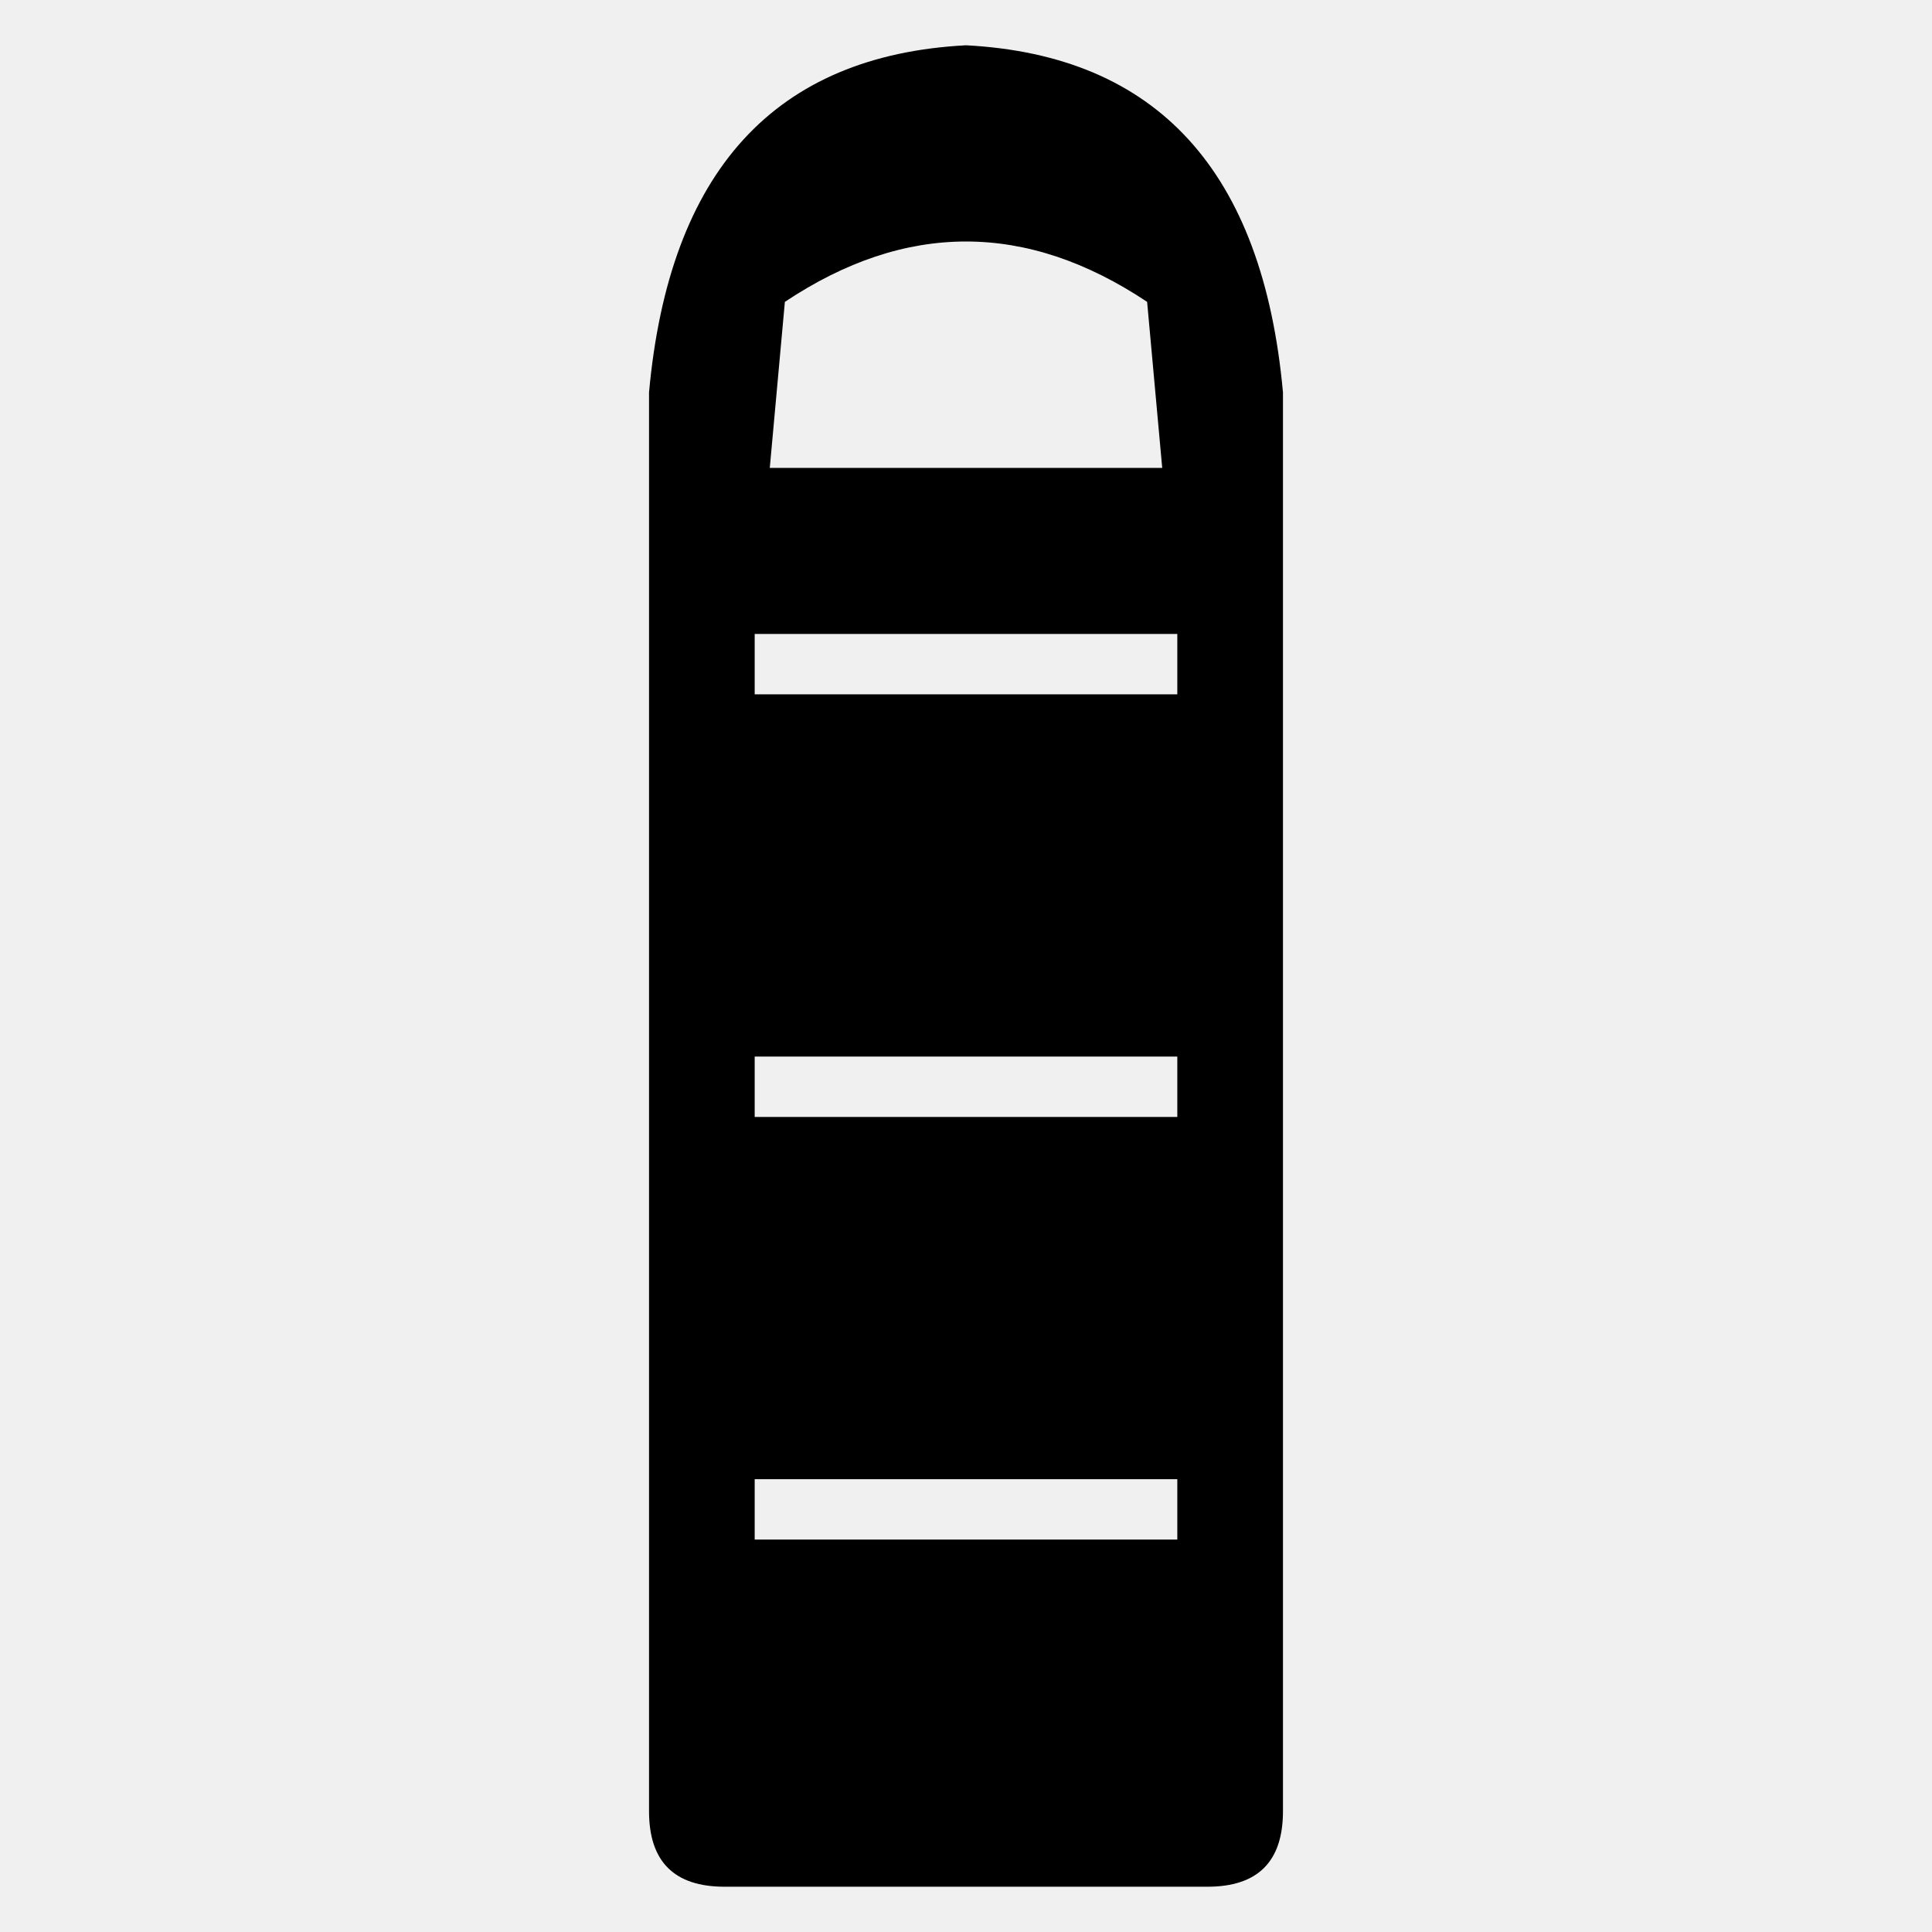
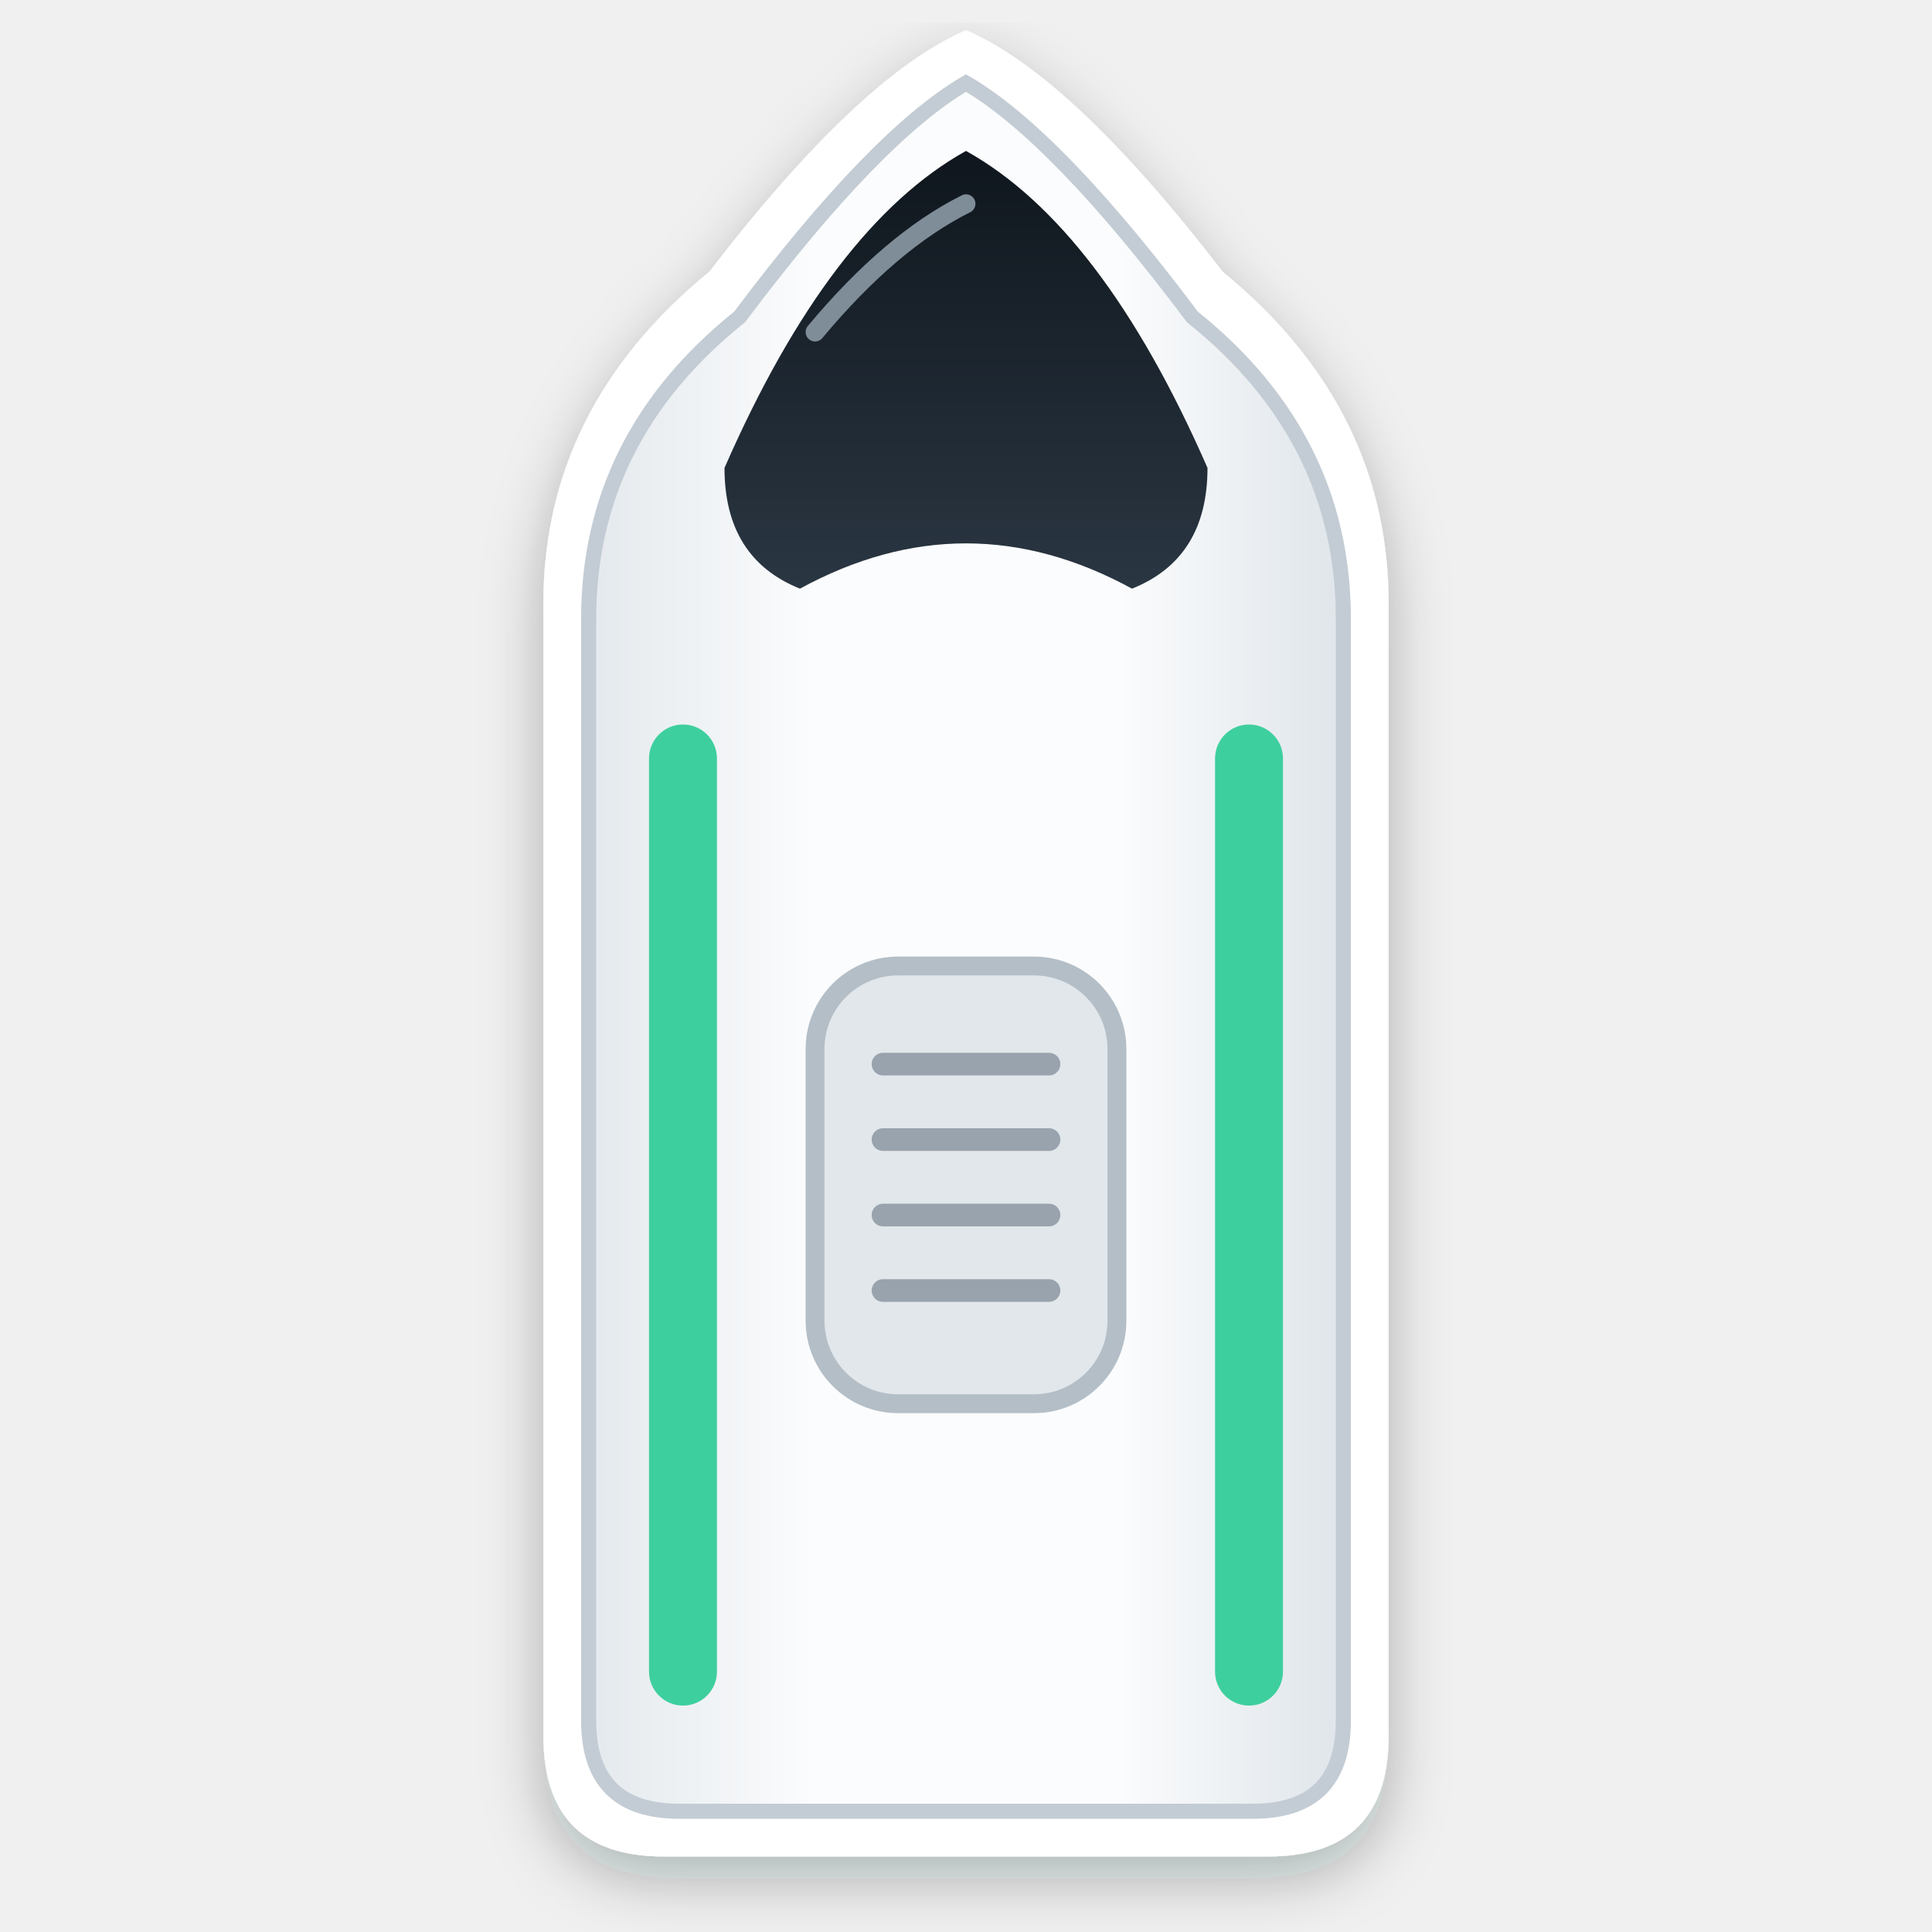
<svg xmlns="http://www.w3.org/2000/svg" viewBox="0 0 256 256" width="256" height="256">
-   <path fill="#000" fill-rule="evenodd" d="M128 6 Q166 8 170 52 L170 240 Q170 250 160 250 L96 250 Q86 250 86 240 L86 52 Q90 8 128 6 Z   M104 40 Q128 24 152 40 L154 62 L102 62 Z   M100 84 L156 84 L156 92 L100 92 Z M100 140 L156 140 L156 148 L100 148 Z M100 196 L156 196 L156 204 L100 204 Z" />
+   <defs>
+     <linearGradient id="b" x1="0" x2="1" y1="0" y2="0">
+       <stop offset="0" stop-color="#e4e9ed" />
+       <stop offset=".3" stop-color="#fbfcfd" />
+       <stop offset=".7" stop-color="#fbfcfd" />
+       <stop offset="1" stop-color="#dfe5ea" />
+     </linearGradient>
+     <linearGradient id="w" x1="0" x2="0" y1="0" y2="1">
+       <stop offset="0" stop-color="#0f161d" />
+       <stop offset="1" stop-color="#2a3642" />
+     </linearGradient>
+     <filter id="s" x="-30%" y="-10%" width="160%" height="120%">
+       <feDropShadow dx="0" dy="3" stdDeviation="4" flood-color="#0b1a2a" flood-opacity=".28" />
+     </filter>
+   </defs>
+   <g filter="url(#s)">
+     <path fill="#fff" d="M88 246 Q72 246 72 230 L72 80 Q72 54 94 36 Q114 10 128 4 Q142 10 162 36 Q184 54 184 80 L184 230 Q184 246 168 246 Z" />
+     <path fill="url(#b)" stroke="#c3ccd4" stroke-width="2" d="M90 240 Q78 240 78 228 L78 82 Q78 58 98 42 Q116 18 128 11 Q140 18 158 42 Q178 58 178 82 L178 228 Q178 240 166 240 Z" />
+   </g>
+   <path fill="url(#w)" d="M96 62 Q110 30 128 20 Q146 30 160 62 Q160 74 150 78 Q128 66 106 78 Q96 74 96 62 Z" />
+   <path fill="none" stroke="#7f8d99" stroke-width="2.5" stroke-linecap="round" d="M108 44 Q118 32 128 27" />
+   <rect x="86" y="96" width="9" height="130" rx="4.5" fill="#3ECF9E" />
+   <rect x="161" y="96" width="9" height="130" rx="4.5" fill="#3ECF9E" />
+   <rect x="108" y="128" width="40" height="58" rx="11" fill="#e2e7eb" stroke="#b4bec7" stroke-width="2.5" />
+   <path d="M117 141 H139 M117 151 H139 M117 161 H139 M117 171 H139" stroke="#98a3ad" stroke-width="3" stroke-linecap="round" />
</svg>
